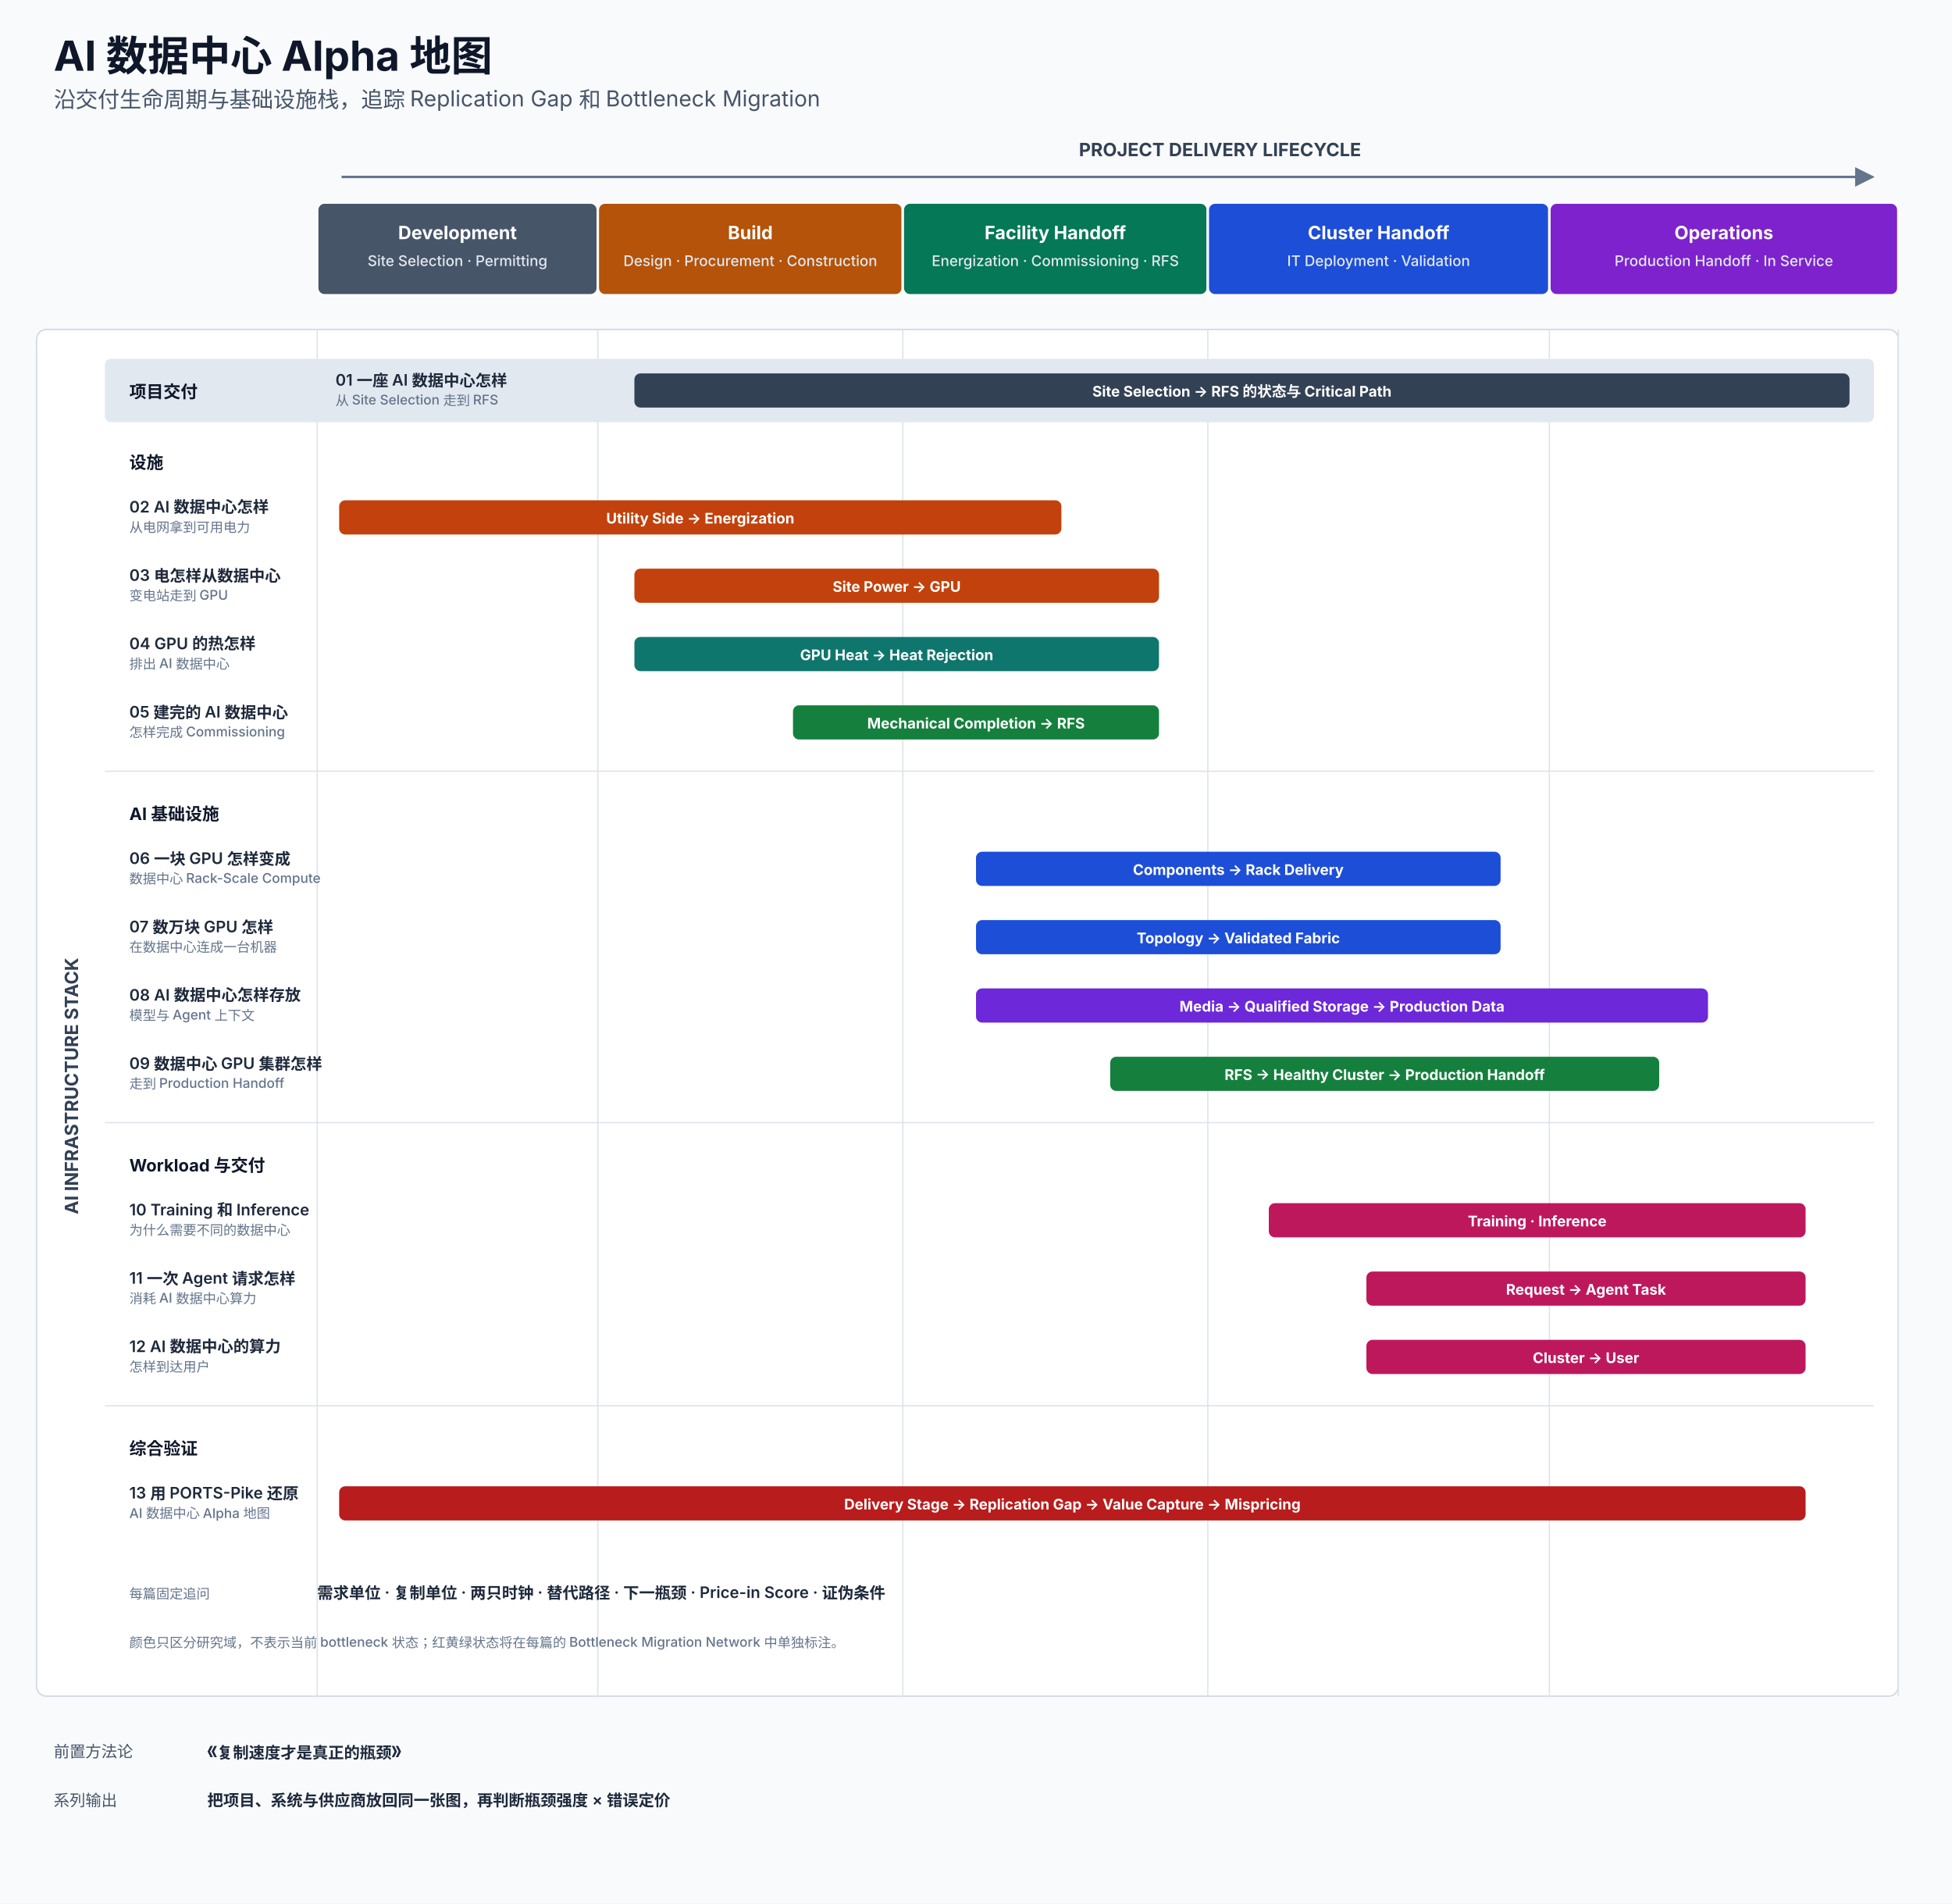
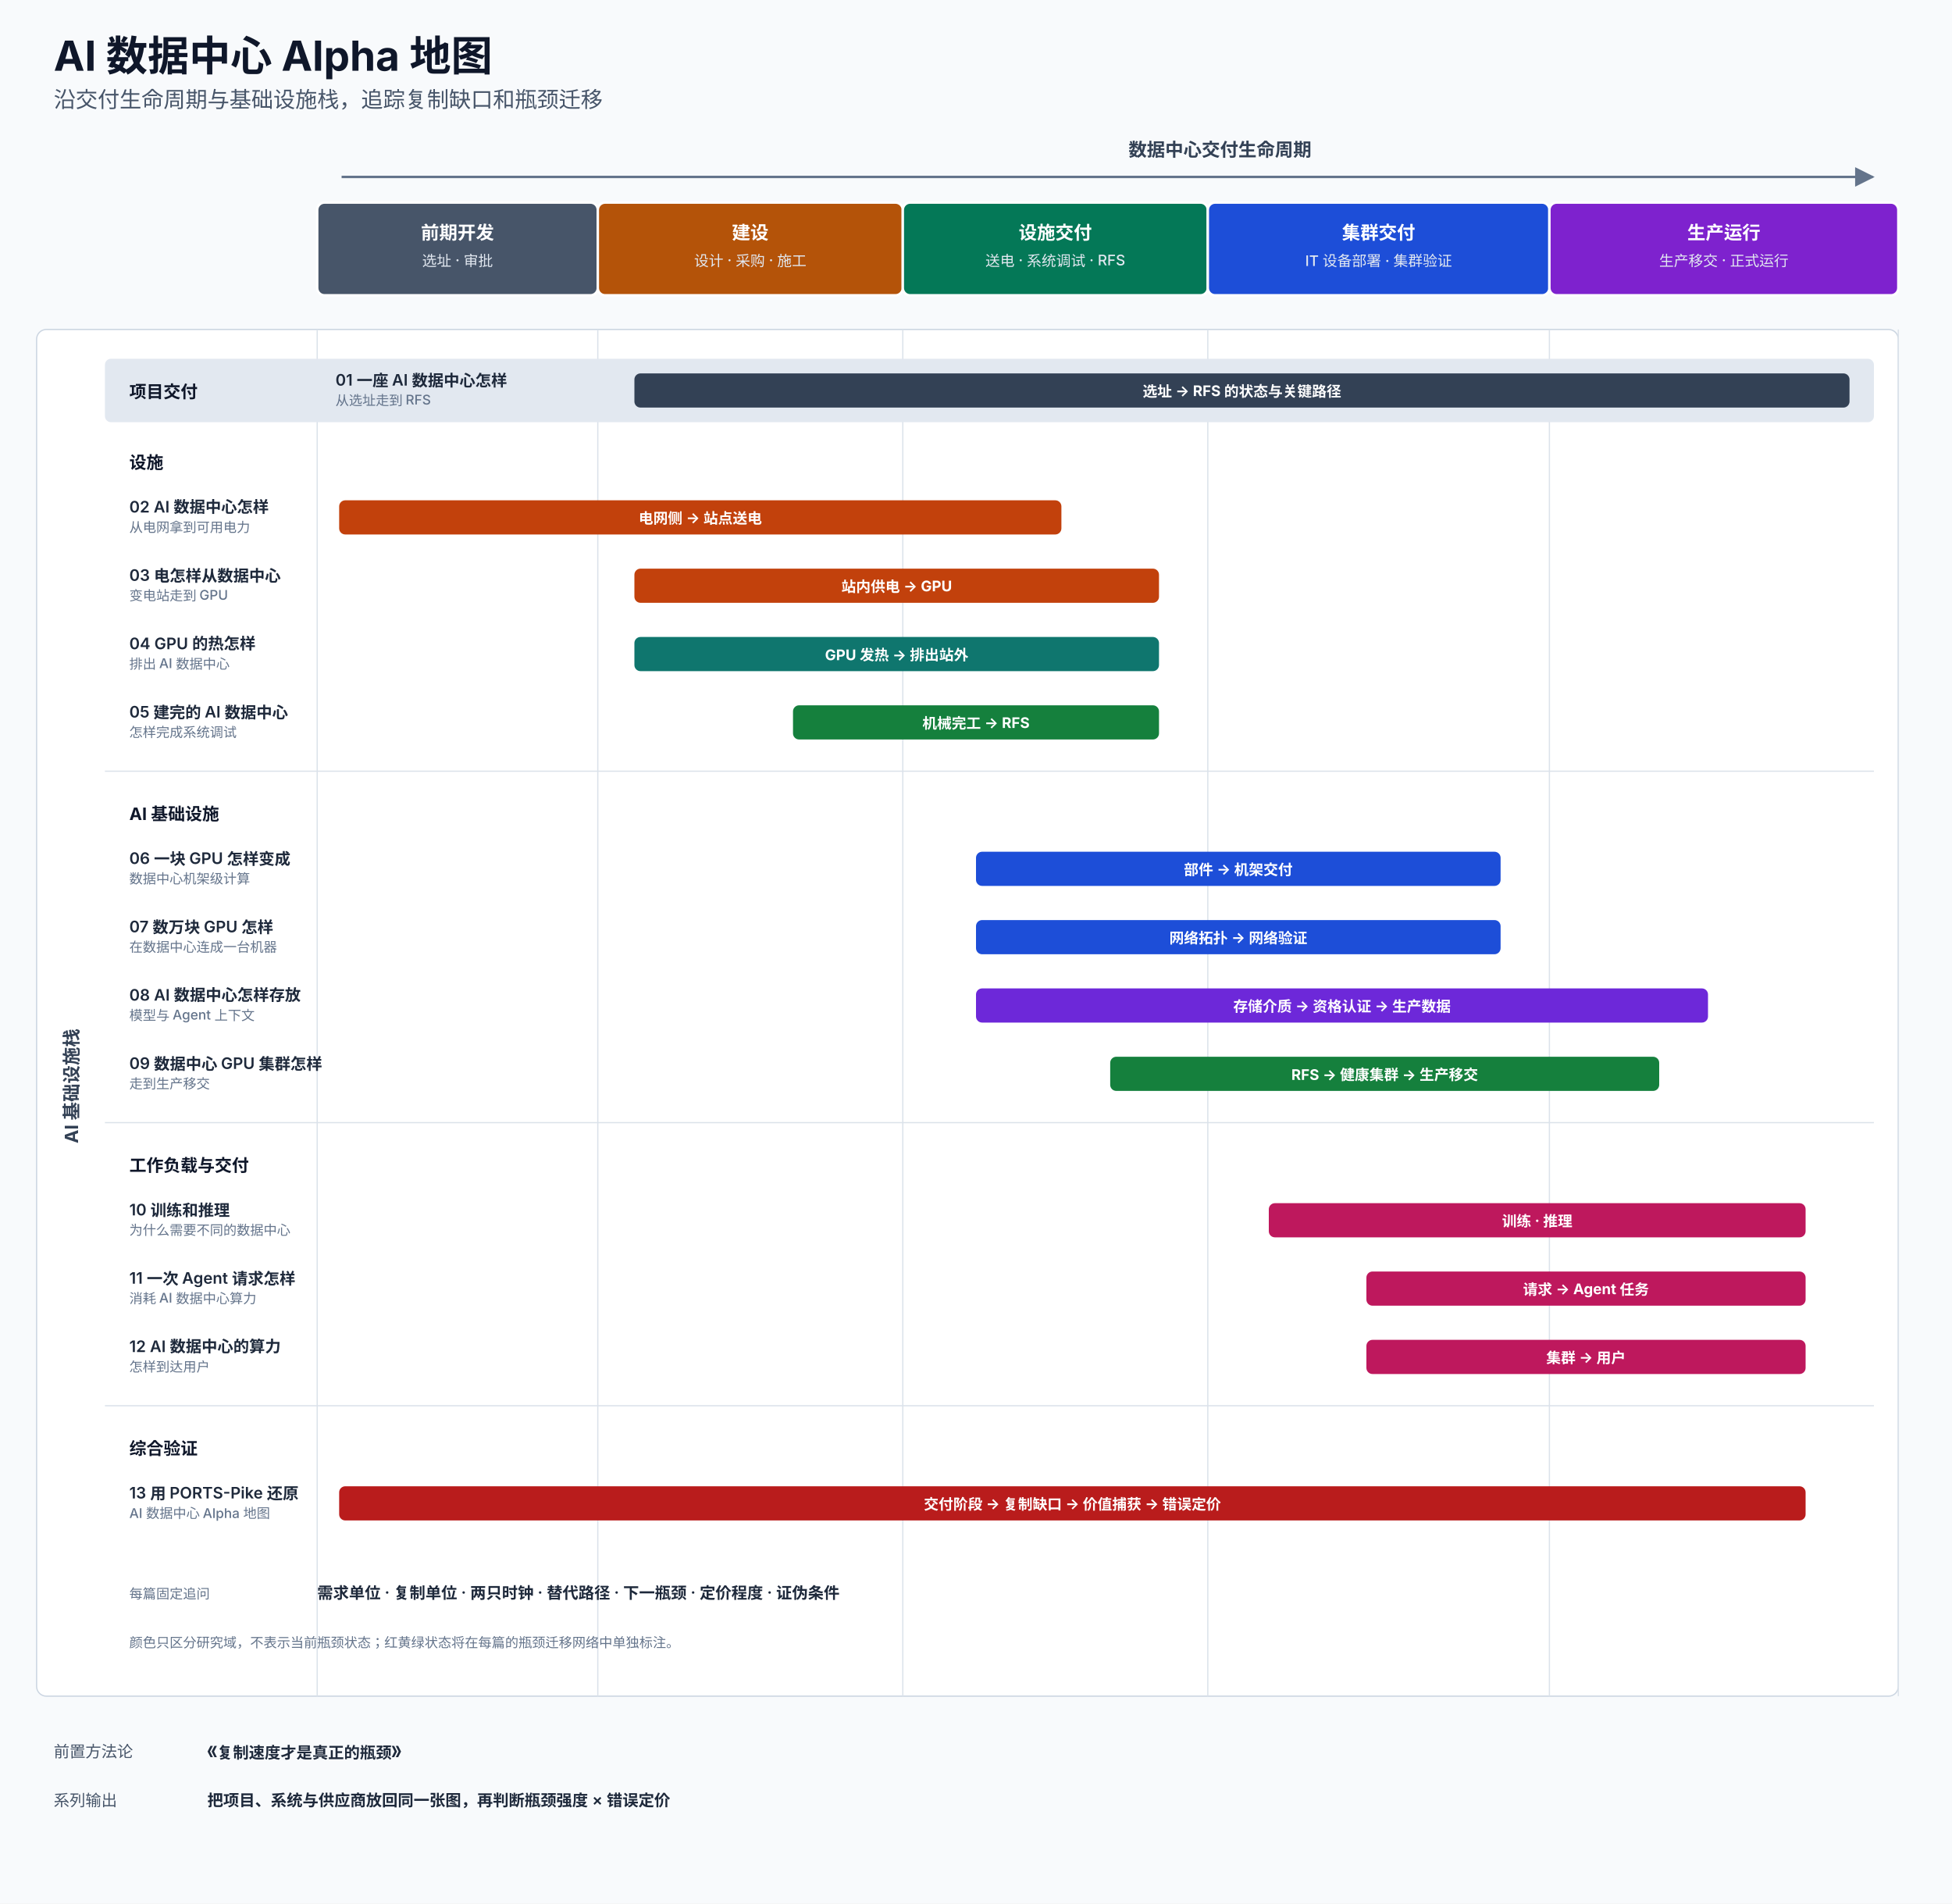
<svg xmlns="http://www.w3.org/2000/svg" width="1600" height="1560" viewBox="0 0 1600 1560" role="img" aria-labelledby="title desc">
  <defs>
    <style>
      .bg{fill:#f8fafc}.panel{fill:#fff;stroke:#cbd5e1;stroke-width:1}.grid{stroke:#dbe2ea;stroke-width:1}.milestone{stroke:#fff;stroke-width:2}
      .title{font:700 34px -apple-system,BlinkMacSystemFont,"Segoe UI",sans-serif;fill:#0f172a}.subtitle{font:400 18px -apple-system,BlinkMacSystemFont,"Segoe UI",sans-serif;fill:#475569}
      .axis{font:700 15px -apple-system,BlinkMacSystemFont,"Segoe UI",sans-serif;fill:#334155}.phase{font:700 15px -apple-system,BlinkMacSystemFont,"Segoe UI",sans-serif;fill:#fff;text-anchor:middle}.phase-note{font:500 12px -apple-system,BlinkMacSystemFont,"Segoe UI",sans-serif;fill:#e2e8f0;text-anchor:middle}
      .group{font:700 14px -apple-system,BlinkMacSystemFont,"Segoe UI",sans-serif;fill:#0f172a}.row{font:600 13px -apple-system,BlinkMacSystemFont,"Segoe UI",sans-serif;fill:#1e293b}.small{font:500 11px -apple-system,BlinkMacSystemFont,"Segoe UI",sans-serif;fill:#64748b}.bartext{font:700 12px -apple-system,BlinkMacSystemFont,"Segoe UI",sans-serif;fill:#fff;text-anchor:middle}.legend{font:500 13px -apple-system,BlinkMacSystemFont,"Segoe UI",sans-serif;fill:#475569}
      .development{fill:#475569}.build{fill:#b45309}.facility{fill:#047857}.cluster{fill:#1d4ed8}.operations{fill:#7e22ce}
      .overview{fill:#334155}.power{fill:#c2410c}.thermal{fill:#0f766e}.handoff{fill:#15803d}.compute{fill:#1d4ed8}.data{fill:#6d28d9}.service{fill:#be185d}.case{fill:#b91c1c}
    </style>
    <marker id="arrow" viewBox="0 0 10 10" refX="9" refY="5" markerWidth="8" markerHeight="8" orient="auto">
      <path d="M0 0L10 5L0 10Z" fill="#64748b" />
    </marker>
  </defs>
  <rect class="bg" width="1600" height="1560" />
  <text class="title" x="44" y="58">AI 数据中心 Alpha 地图</text>
-   <text class="subtitle" x="44" y="88">沿交付生命周期与基础设施栈，追踪 Replication Gap 和 Bottleneck Migration</text>
-   <text class="axis" x="1000" y="128" text-anchor="middle">PROJECT DELIVERY LIFECYCLE</text>
+   <text class="subtitle" x="44" y="88">沿交付生命周期与基础设施栈，追踪复制缺口和瓶颈迁移</text>
+   <text class="axis" x="1000" y="128" text-anchor="middle">数据中心交付生命周期</text>
  <path d="M280 145H1535" fill="none" stroke="#64748b" stroke-width="2" marker-end="url(#arrow)" />
  <rect class="development milestone" x="260" y="166" width="230" height="76" rx="6" />
-   <text class="phase" x="375" y="196">Development</text>
-   <text class="phase-note" x="375" y="218">Site Selection · Permitting</text>
+   <text class="phase" x="375" y="196">前期开发</text>
+   <text class="phase-note" x="375" y="218">选址 · 审批</text>
  <rect class="build milestone" x="490" y="166" width="250" height="76" rx="6" />
-   <text class="phase" x="615" y="196">Build</text>
-   <text class="phase-note" x="615" y="218">Design · Procurement · Construction</text>
+   <text class="phase" x="615" y="196">建设</text>
+   <text class="phase-note" x="615" y="218">设计 · 采购 · 施工</text>
  <rect class="facility milestone" x="740" y="166" width="250" height="76" rx="6" />
-   <text class="phase" x="865" y="196">Facility Handoff</text>
-   <text class="phase-note" x="865" y="218">Energization · Commissioning · RFS</text>
+   <text class="phase" x="865" y="196">设施交付</text>
+   <text class="phase-note" x="865" y="218">送电 · 系统调试 · RFS</text>
  <rect class="cluster milestone" x="990" y="166" width="280" height="76" rx="6" />
-   <text class="phase" x="1130" y="196">Cluster Handoff</text>
-   <text class="phase-note" x="1130" y="218">IT Deployment · Validation</text>
+   <text class="phase" x="1130" y="196">集群交付</text>
+   <text class="phase-note" x="1130" y="218">IT 设备部署 · 集群验证</text>
  <rect class="operations milestone" x="1270" y="166" width="286" height="76" rx="6" />
-   <text class="phase" x="1413" y="196">Operations</text>
-   <text class="phase-note" x="1413" y="218">Production Handoff · In Service</text>
+   <text class="phase" x="1413" y="196">生产运行</text>
+   <text class="phase-note" x="1413" y="218">生产移交 · 正式运行</text>
  <rect class="panel" x="30" y="270" width="1526" height="1120" rx="8" />
-   <text class="axis" transform="translate(64 890) rotate(-90)" text-anchor="middle">AI INFRASTRUCTURE STACK</text>
+   <text class="axis" transform="translate(64 890) rotate(-90)" text-anchor="middle">AI 基础设施栈</text>
  <line class="grid" x1="260" y1="270" x2="260" y2="1390" />
  <line class="grid" x1="490" y1="270" x2="490" y2="1390" />
  <line class="grid" x1="740" y1="270" x2="740" y2="1390" />
  <line class="grid" x1="990" y1="270" x2="990" y2="1390" />
  <line class="grid" x1="1270" y1="270" x2="1270" y2="1390" />
  <line class="grid" x1="1556" y1="270" x2="1556" y2="1390" />
  <rect x="86" y="294" width="1450" height="52" fill="#e2e8f0" rx="5" />
  <text class="group" x="106" y="326">项目交付</text>
  <text class="row" x="275" y="316">
    <tspan x="275">01 一座 AI 数据中心怎样</tspan>
-     <tspan class="small" x="275" dy="16">从 Site Selection 走到 RFS</tspan>
+     <tspan class="small" x="275" dy="16">从选址走到 RFS</tspan>
  </text>
  <rect class="overview" x="520" y="306" width="996" height="28" rx="5" />
-   <text class="bartext" x="1018" y="325">Site Selection → RFS 的状态与 Critical Path</text>
+   <text class="bartext" x="1018" y="325">选址 → RFS 的状态与关键路径</text>
  <text class="group" x="106" y="384">设施</text>
  <text class="row" x="106" y="420">
    <tspan x="106">02 AI 数据中心怎样</tspan>
    <tspan class="small" x="106" dy="16">从电网拿到可用电力</tspan>
  </text>
  <rect class="power" x="278" y="410" width="592" height="28" rx="5" />
-   <text class="bartext" x="574" y="429">Utility Side → Energization</text>
+   <text class="bartext" x="574" y="429">电网侧 → 站点送电</text>
  <text class="row" x="106" y="476">
    <tspan x="106">03 电怎样从数据中心</tspan>
    <tspan class="small" x="106" dy="16">变电站走到 GPU</tspan>
  </text>
  <rect class="power" x="520" y="466" width="430" height="28" rx="5" />
-   <text class="bartext" x="735" y="485">Site Power → GPU</text>
+   <text class="bartext" x="735" y="485">站内供电 → GPU</text>
  <text class="row" x="106" y="532">
    <tspan x="106">04 GPU 的热怎样</tspan>
    <tspan class="small" x="106" dy="16">排出 AI 数据中心</tspan>
  </text>
  <rect class="thermal" x="520" y="522" width="430" height="28" rx="5" />
-   <text class="bartext" x="735" y="541">GPU Heat → Heat Rejection</text>
+   <text class="bartext" x="735" y="541">GPU 发热 → 排出站外</text>
  <text class="row" x="106" y="588">
    <tspan x="106">05 建完的 AI 数据中心</tspan>
-     <tspan class="small" x="106" dy="16">怎样完成 Commissioning</tspan>
+     <tspan class="small" x="106" dy="16">怎样完成系统调试</tspan>
  </text>
  <rect class="handoff" x="650" y="578" width="300" height="28" rx="5" />
-   <text class="bartext" x="800" y="597">Mechanical Completion → RFS</text>
+   <text class="bartext" x="800" y="597">机械完工 → RFS</text>
  <line class="grid" x1="86" y1="632" x2="1536" y2="632" />
  <text class="group" x="106" y="672">AI 基础设施</text>
  <text class="row" x="106" y="708">
    <tspan x="106">06 一块 GPU 怎样变成</tspan>
-     <tspan class="small" x="106" dy="16">数据中心 Rack-Scale Compute</tspan>
+     <tspan class="small" x="106" dy="16">数据中心机架级计算</tspan>
  </text>
  <rect class="compute" x="800" y="698" width="430" height="28" rx="5" />
-   <text class="bartext" x="1015" y="717">Components → Rack Delivery</text>
+   <text class="bartext" x="1015" y="717">部件 → 机架交付</text>
  <text class="row" x="106" y="764">
    <tspan x="106">07 数万块 GPU 怎样</tspan>
    <tspan class="small" x="106" dy="16">在数据中心连成一台机器</tspan>
  </text>
  <rect class="compute" x="800" y="754" width="430" height="28" rx="5" />
-   <text class="bartext" x="1015" y="773">Topology → Validated Fabric</text>
+   <text class="bartext" x="1015" y="773">网络拓扑 → 网络验证</text>
  <text class="row" x="106" y="820">
    <tspan x="106">08 AI 数据中心怎样存放</tspan>
    <tspan class="small" x="106" dy="16">模型与 Agent 上下文</tspan>
  </text>
  <rect class="data" x="800" y="810" width="600" height="28" rx="5" />
-   <text class="bartext" x="1100" y="829">Media → Qualified Storage → Production Data</text>
+   <text class="bartext" x="1100" y="829">存储介质 → 资格认证 → 生产数据</text>
  <text class="row" x="106" y="876">
    <tspan x="106">09 数据中心 GPU 集群怎样</tspan>
-     <tspan class="small" x="106" dy="16">走到 Production Handoff</tspan>
+     <tspan class="small" x="106" dy="16">走到生产移交</tspan>
  </text>
  <rect class="handoff" x="910" y="866" width="450" height="28" rx="5" />
-   <text class="bartext" x="1135" y="885">RFS → Healthy Cluster → Production Handoff</text>
+   <text class="bartext" x="1135" y="885">RFS → 健康集群 → 生产移交</text>
  <line class="grid" x1="86" y1="920" x2="1536" y2="920" />
-   <text class="group" x="106" y="960">Workload 与交付</text>
+   <text class="group" x="106" y="960">工作负载与交付</text>
  <text class="row" x="106" y="996">
-     <tspan x="106">10 Training 和 Inference</tspan>
+     <tspan x="106">10 训练和推理</tspan>
    <tspan class="small" x="106" dy="16">为什么需要不同的数据中心</tspan>
  </text>
  <rect class="service" x="1040" y="986" width="440" height="28" rx="5" />
-   <text class="bartext" x="1260" y="1005">Training · Inference</text>
+   <text class="bartext" x="1260" y="1005">训练 · 推理</text>
  <text class="row" x="106" y="1052">
    <tspan x="106">11 一次 Agent 请求怎样</tspan>
    <tspan class="small" x="106" dy="16">消耗 AI 数据中心算力</tspan>
  </text>
  <rect class="service" x="1120" y="1042" width="360" height="28" rx="5" />
-   <text class="bartext" x="1300" y="1061">Request → Agent Task</text>
+   <text class="bartext" x="1300" y="1061">请求 → Agent 任务</text>
  <text class="row" x="106" y="1108">
    <tspan x="106">12 AI 数据中心的算力</tspan>
    <tspan class="small" x="106" dy="16">怎样到达用户</tspan>
  </text>
  <rect class="service" x="1120" y="1098" width="360" height="28" rx="5" />
-   <text class="bartext" x="1300" y="1117">Cluster → User</text>
+   <text class="bartext" x="1300" y="1117">集群 → 用户</text>
  <line class="grid" x1="86" y1="1152" x2="1536" y2="1152" />
  <text class="group" x="106" y="1192">综合验证</text>
  <text class="row" x="106" y="1228">
    <tspan x="106">13 用 PORTS-Pike 还原</tspan>
    <tspan class="small" x="106" dy="16">AI 数据中心 Alpha 地图</tspan>
  </text>
  <rect class="case" x="278" y="1218" width="1202" height="28" rx="5" />
-   <text class="bartext" x="879" y="1237">Delivery Stage → Replication Gap → Value Capture → Mispricing</text>
+   <text class="bartext" x="879" y="1237">交付阶段 → 复制缺口 → 价值捕获 → 错误定价</text>
  <text class="small" x="106" y="1310">每篇固定追问</text>
-   <text class="row" x="260" y="1310">需求单位 · 复制单位 · 两只时钟 · 替代路径 · 下一瓶颈 · Price-in Score · 证伪条件</text>
-   <text class="small" x="106" y="1350">颜色只区分研究域，不表示当前 bottleneck 状态；红黄绿状态将在每篇的 Bottleneck Migration Network 中单独标注。</text>
+   <text class="row" x="260" y="1310">需求单位 · 复制单位 · 两只时钟 · 替代路径 · 下一瓶颈 · 定价程度 · 证伪条件</text>
+   <text class="small" x="106" y="1350">颜色只区分研究域，不表示当前瓶颈状态；红黄绿状态将在每篇的瓶颈迁移网络中单独标注。</text>
  <text class="legend" x="44" y="1440">前置方法论</text>
  <text class="row" x="170" y="1440">《复制速度才是真正的瓶颈》</text>
  <text class="legend" x="44" y="1480">系列输出</text>
  <text class="row" x="170" y="1480">把项目、系统与供应商放回同一张图，再判断瓶颈强度 × 错误定价</text>
</svg>
